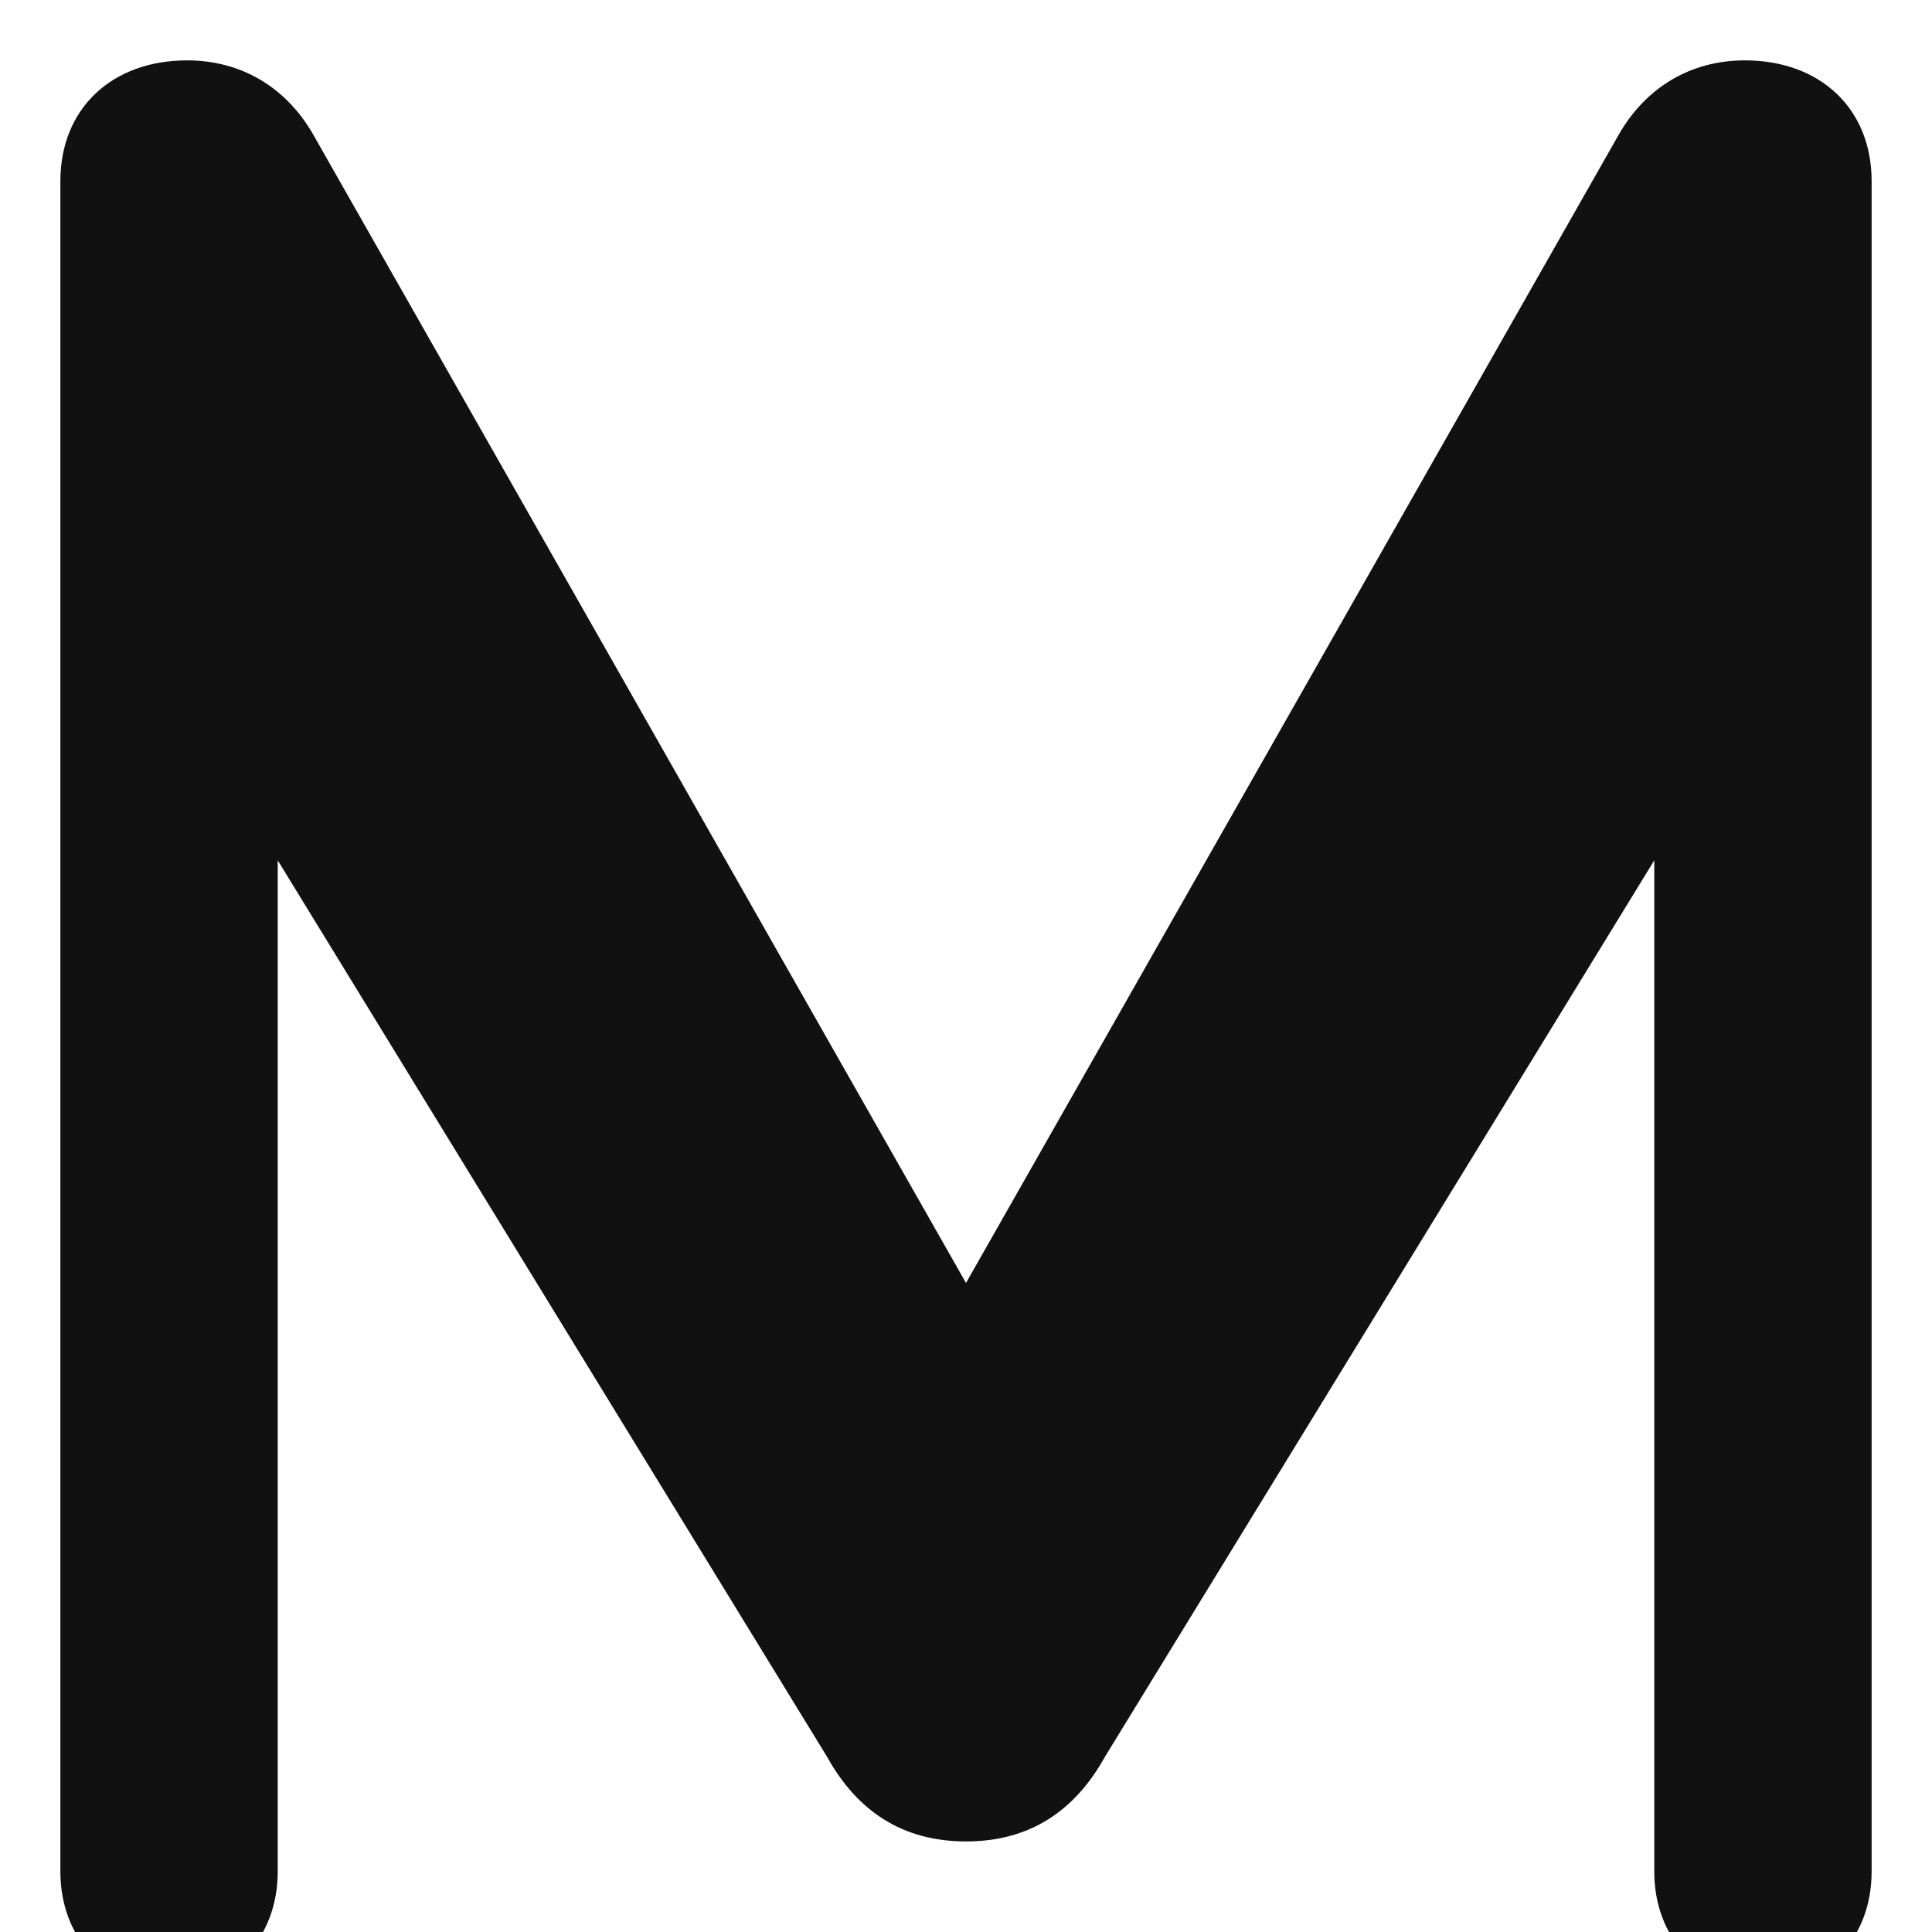
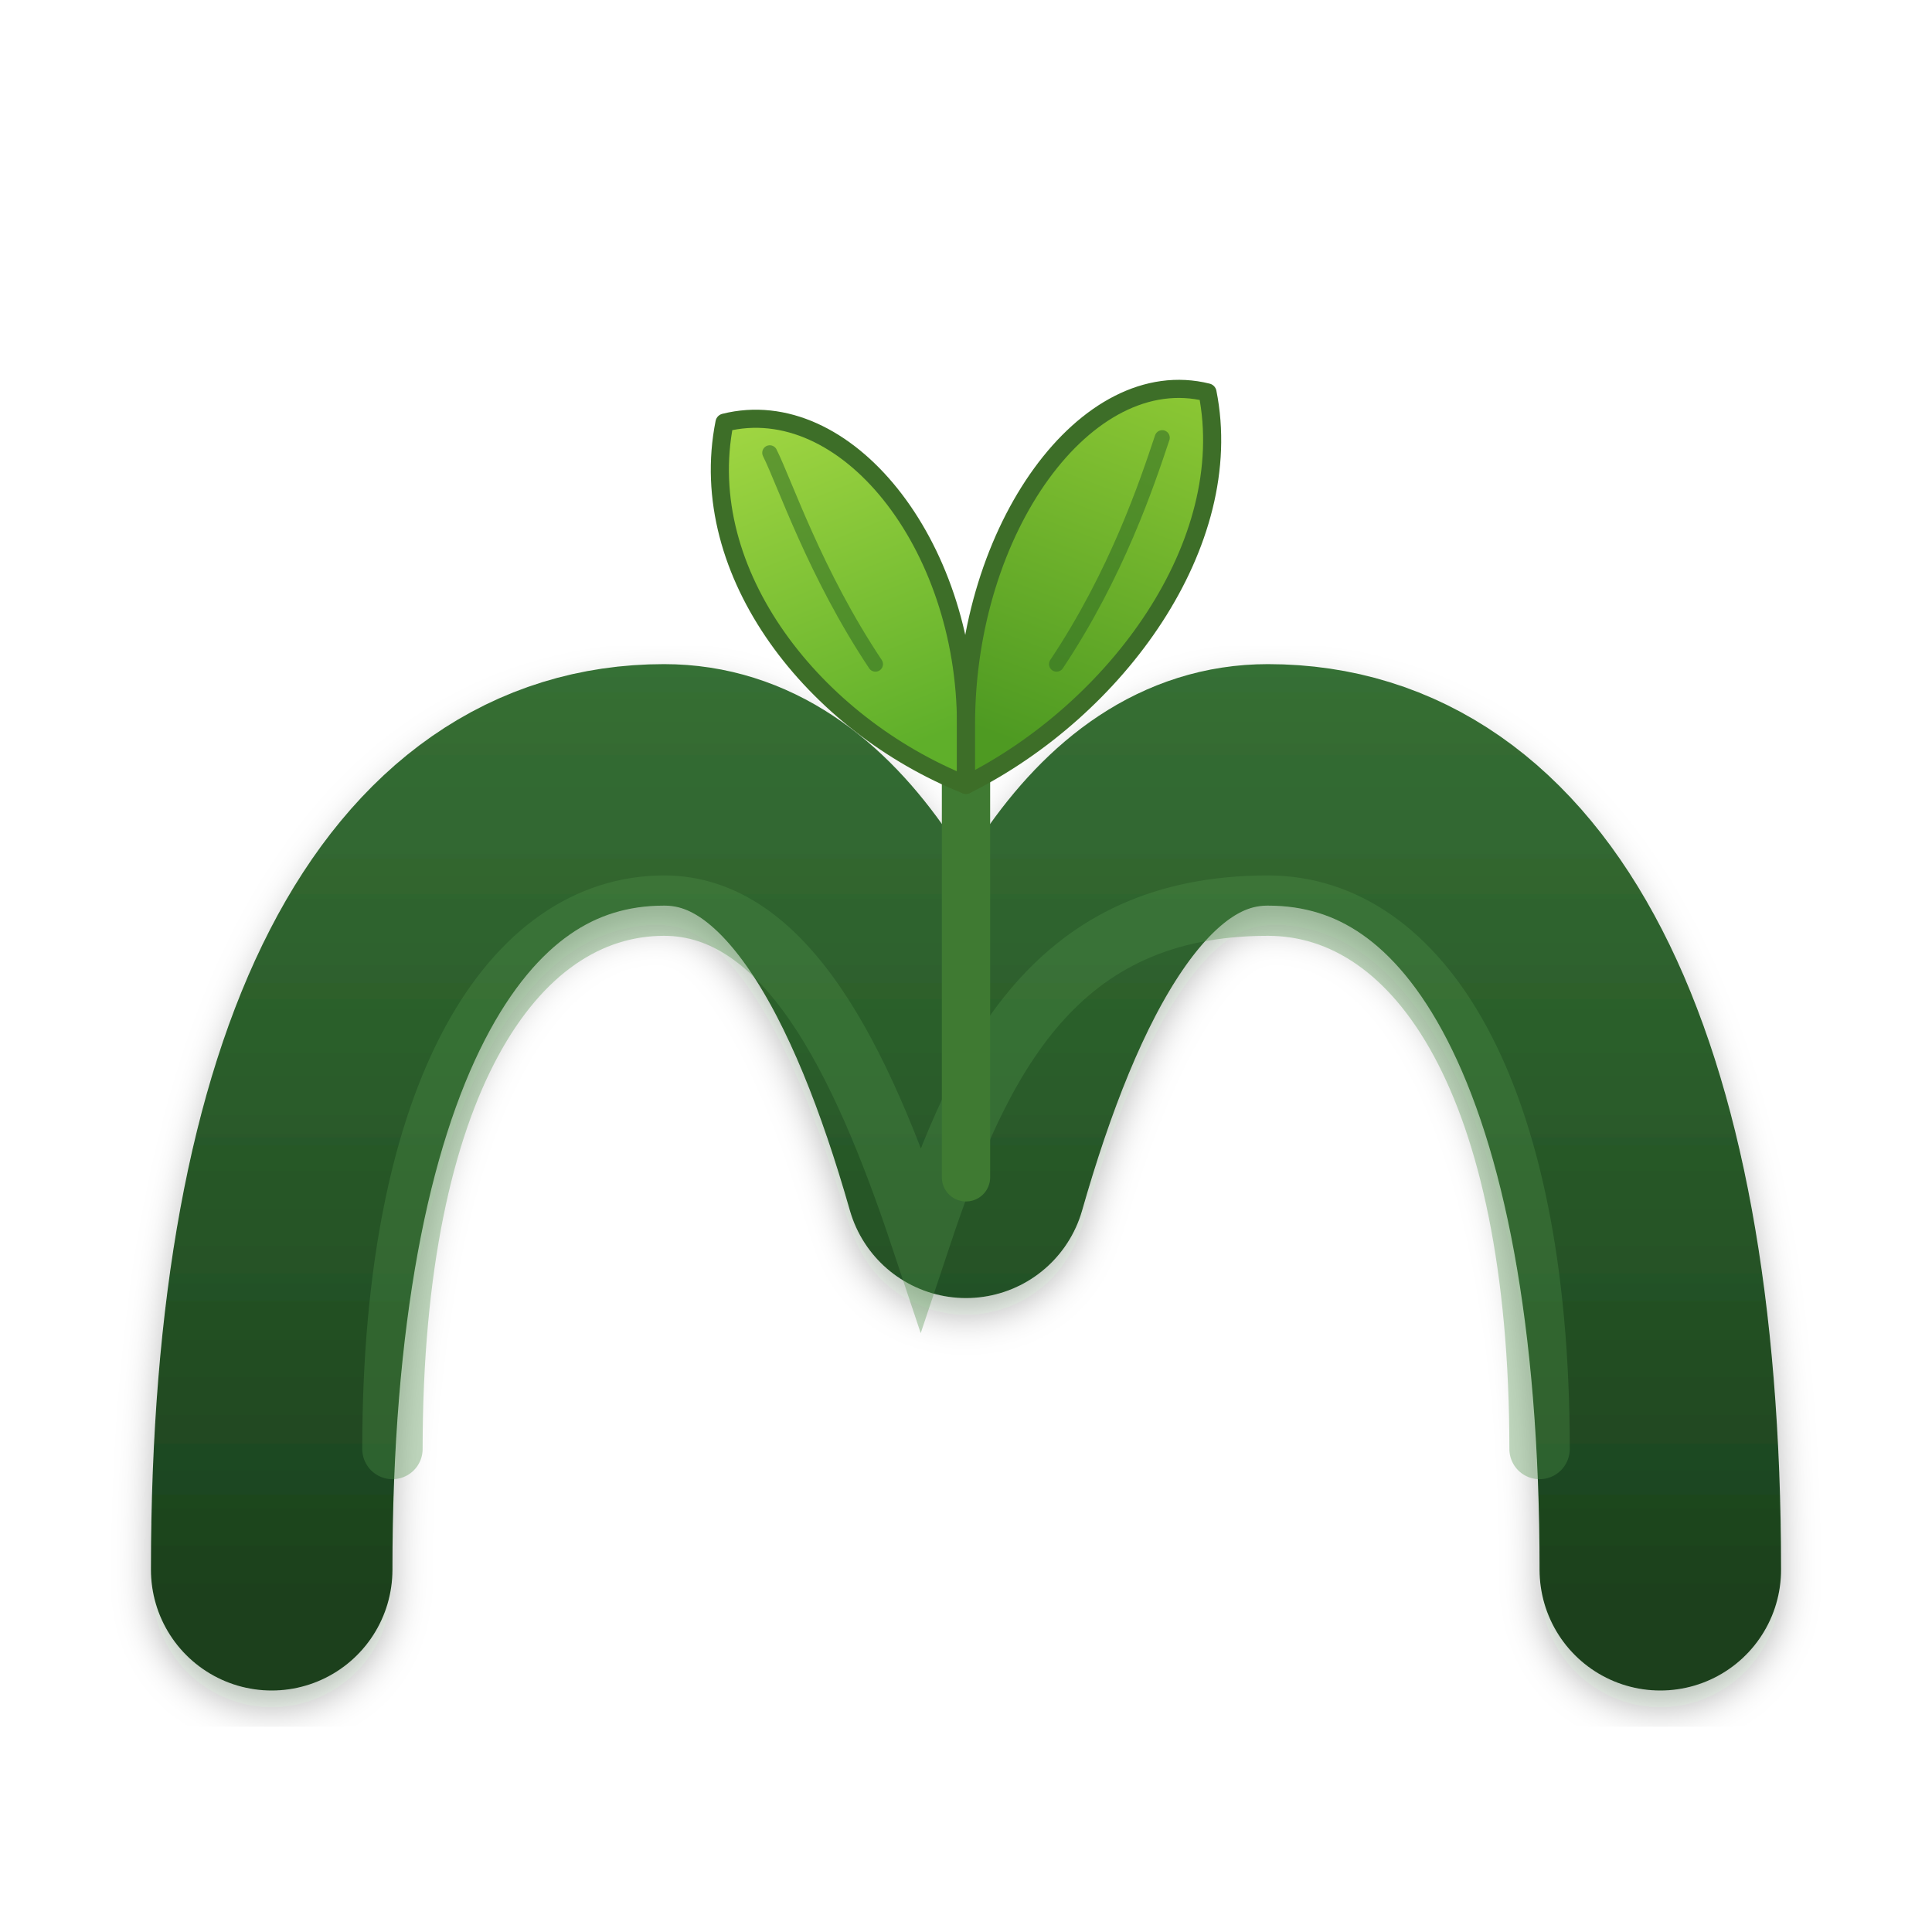
- <svg xmlns="http://www.w3.org/2000/svg" viewBox="0 0 64 64" fill="none" role="img" aria-label="M">
-   <path fill="#111" d="M2 62V6c0-2.4 1.7-4 4.2-4 1.8 0 3.3.9 4.2 2.5L32 42.5 53.6 4.5C54.5 2.9 56 2 57.8 2 60.3 2 62 3.6 62 6v56c0 2.2-1.5 3.8-3.6 3.8S54.8 64.2 54.8 62V28.5L36.6 58.2c-1 1.8-2.5 2.8-4.6 2.8s-3.6-1-4.6-2.8L9.2 28.5V62c0 2.2-1.5 3.8-3.6 3.8S2 64.2 2 62Z" />
+ <svg xmlns="http://www.w3.org/2000/svg" viewBox="0 0 128 128" fill="none" role="img" aria-label="Moora">
+   <defs>
+     <linearGradient id="mStroke" x1="20" y1="28" x2="20" y2="108" gradientUnits="userSpaceOnUse">
+       <stop offset="0%" stop-color="#3d7a3a" />
+       <stop offset="55%" stop-color="#2a5c2a" />
+       <stop offset="100%" stop-color="#1a3f1c" />
+     </linearGradient>
+     <linearGradient id="leafL" x1="52" y1="18" x2="64" y2="48" gradientUnits="userSpaceOnUse">
+       <stop offset="0%" stop-color="#b6e34a" />
+       <stop offset="100%" stop-color="#5faf2a" />
+     </linearGradient>
+     <linearGradient id="leafR" x1="76" y1="16" x2="64" y2="48" gradientUnits="userSpaceOnUse">
+       <stop offset="0%" stop-color="#9fd63a" />
+       <stop offset="100%" stop-color="#4e9a22" />
+     </linearGradient>
+     <filter id="soft" x="-20%" y="-20%" width="140%" height="140%">
+       <feDropShadow dx="0" dy="1.2" stdDeviation="1.2" flood-color="#0a1f0c" flood-opacity="0.28" />
+     </filter>
+   </defs>
+   <path filter="url(#soft)" d="M18 104        C18 70 28 52 44 52        C54 52 60 64 64 78        C68 64 74 52 84 52        C100 52 110 70 110 104" stroke="url(#mStroke)" stroke-width="16" stroke-linecap="round" stroke-linejoin="round" fill="none" />
+   <path d="M26 96        C26 72 34 60 44 60        C52 60 57 70 61 82        C65 70 70 60 84 60        C94 60 102 72 102 96" stroke="#4f8f48" stroke-opacity="0.35" stroke-width="4" stroke-linecap="round" fill="none" />
+   <path d="M64 78 C64 66 64 56 64 46" stroke="#3f7a32" stroke-width="3.2" stroke-linecap="round" />
+   <path d="M64 52        C54 48 46 38 48 28        C56 26 64 36 64 48        Z" fill="url(#leafL)" stroke="#3d6e28" stroke-width="1.2" stroke-linejoin="round" />
+   <path d="M64 52        C74 47 82 36 80 26        C72 24 64 35 64 48        Z" fill="url(#leafR)" stroke="#3d6e28" stroke-width="1.2" stroke-linejoin="round" />
+   <path d="M58 44 C54 38 52 32 51 30" stroke="#2f6a24" stroke-width="1" stroke-linecap="round" opacity="0.55" />
+   <path d="M70 44 C74 38 76 32 77 29" stroke="#2f6a24" stroke-width="1" stroke-linecap="round" opacity="0.55" />
</svg>
